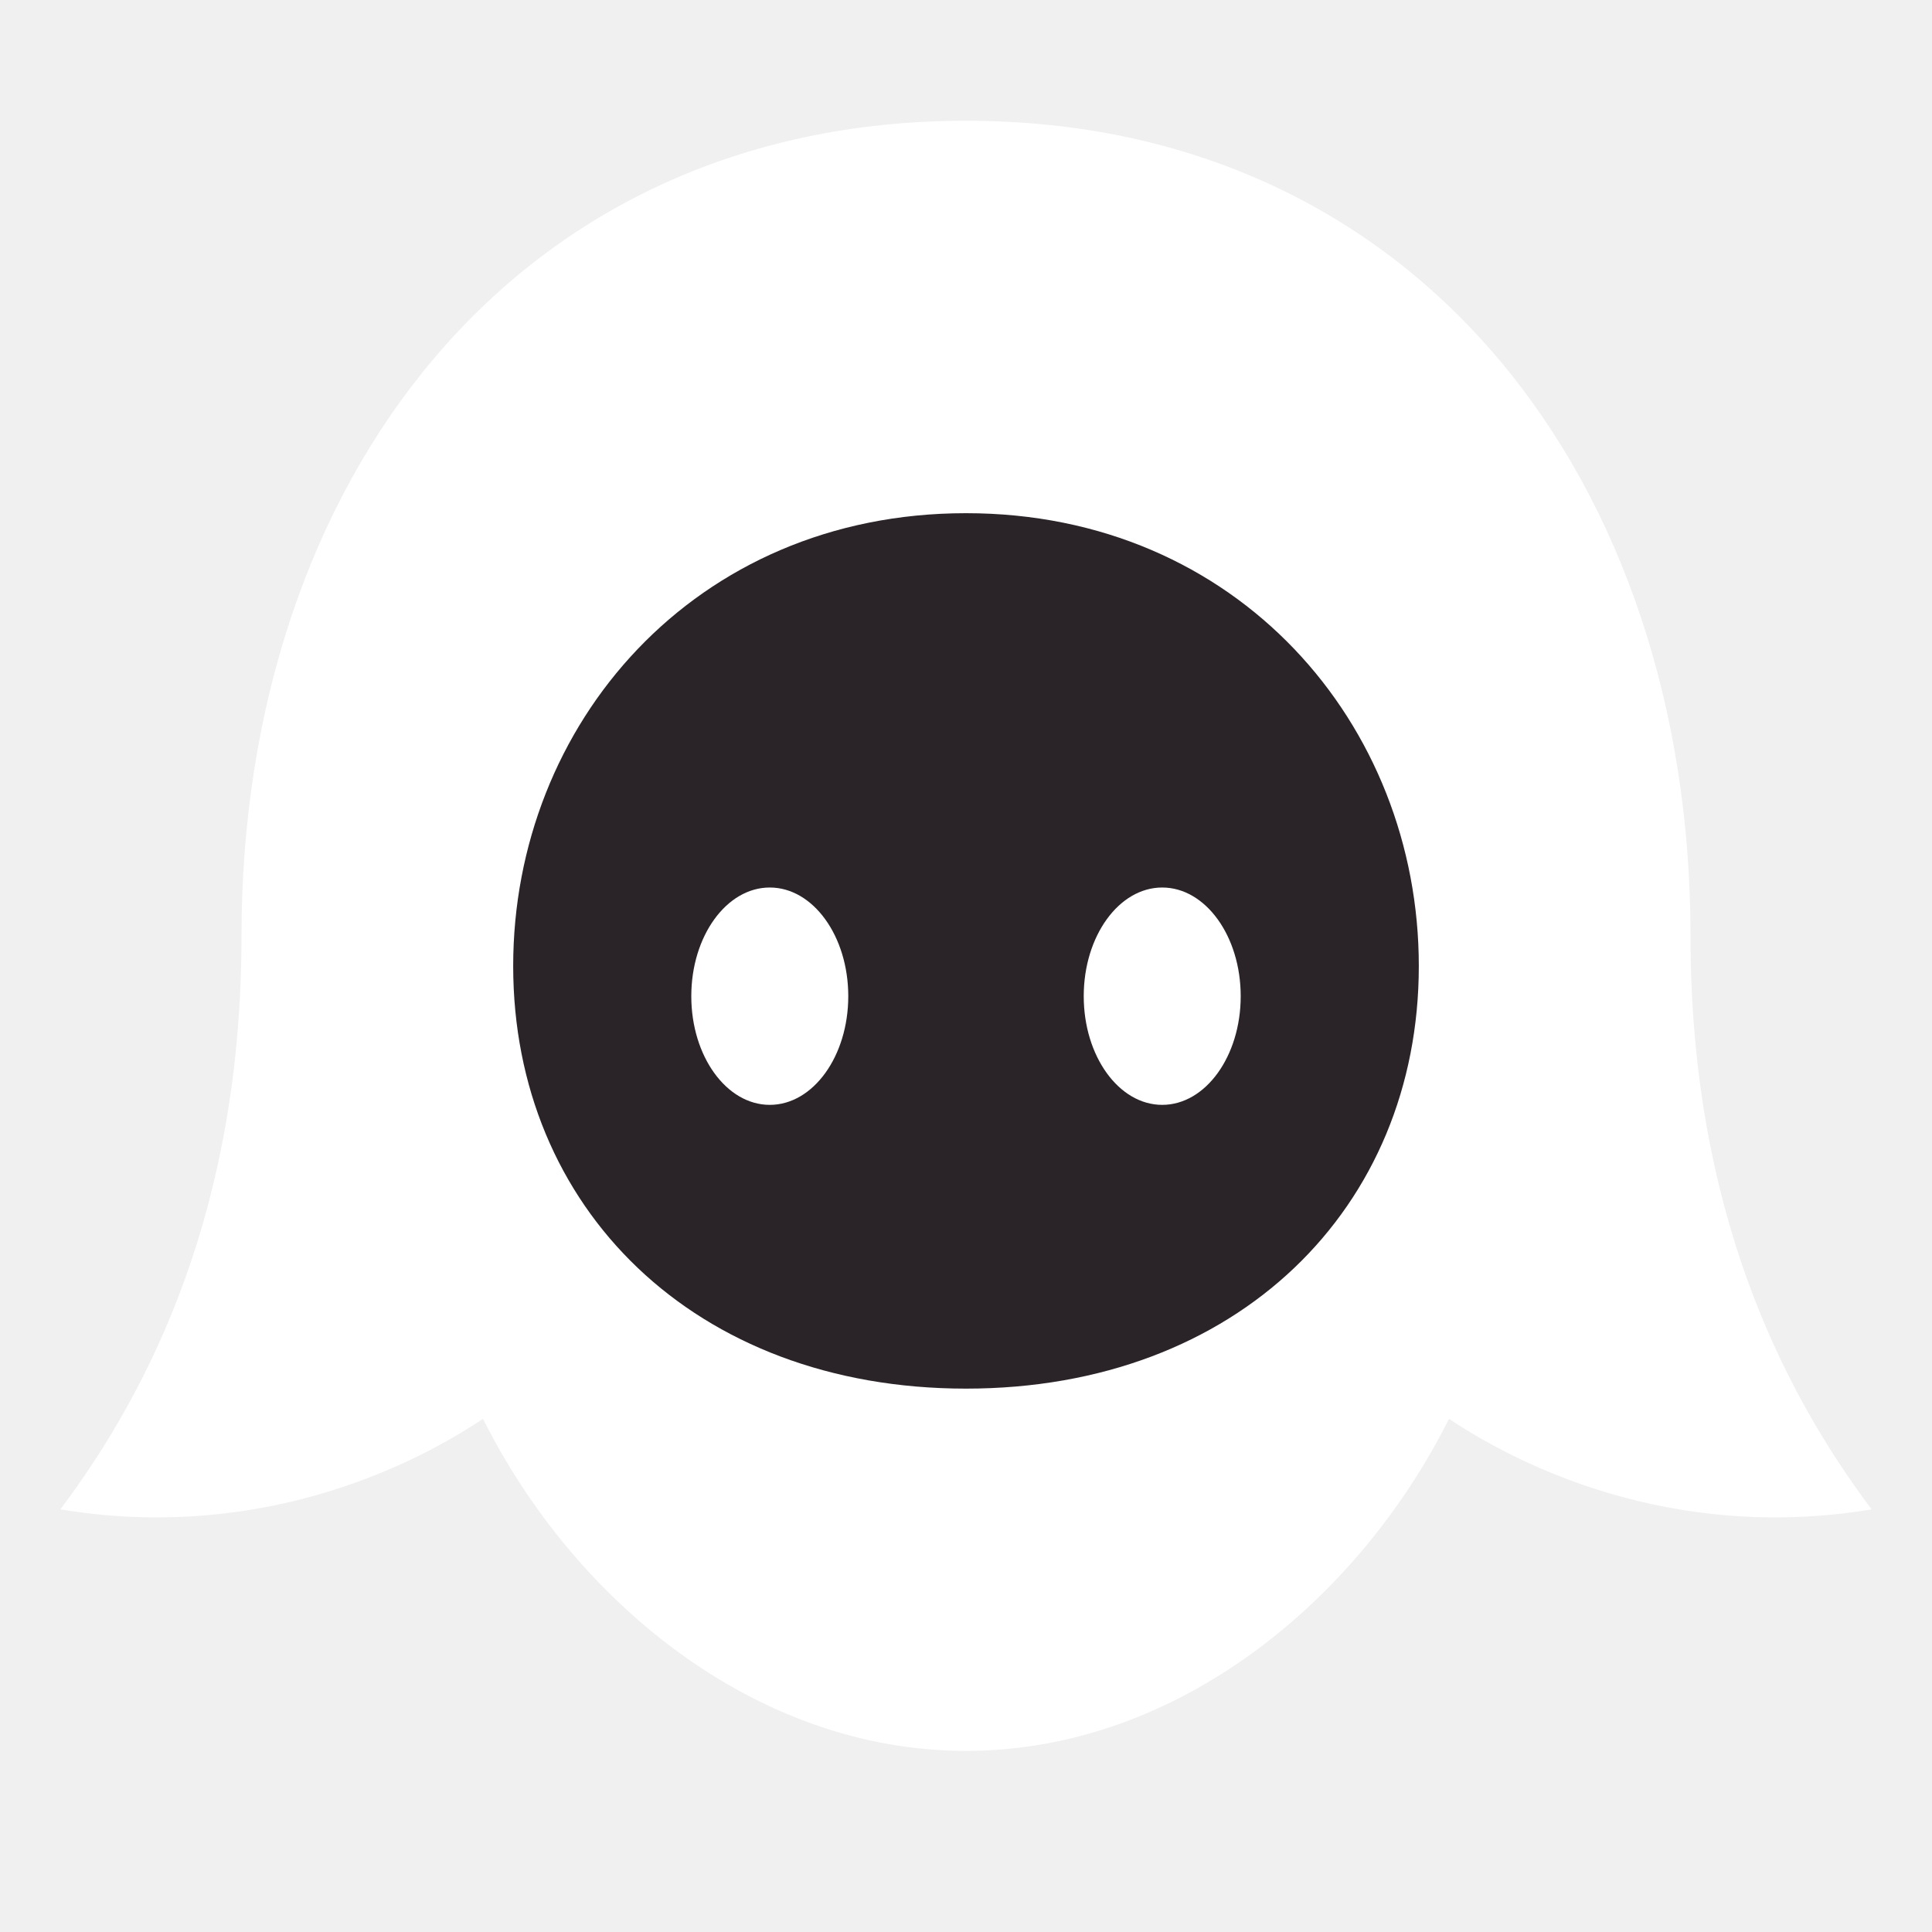
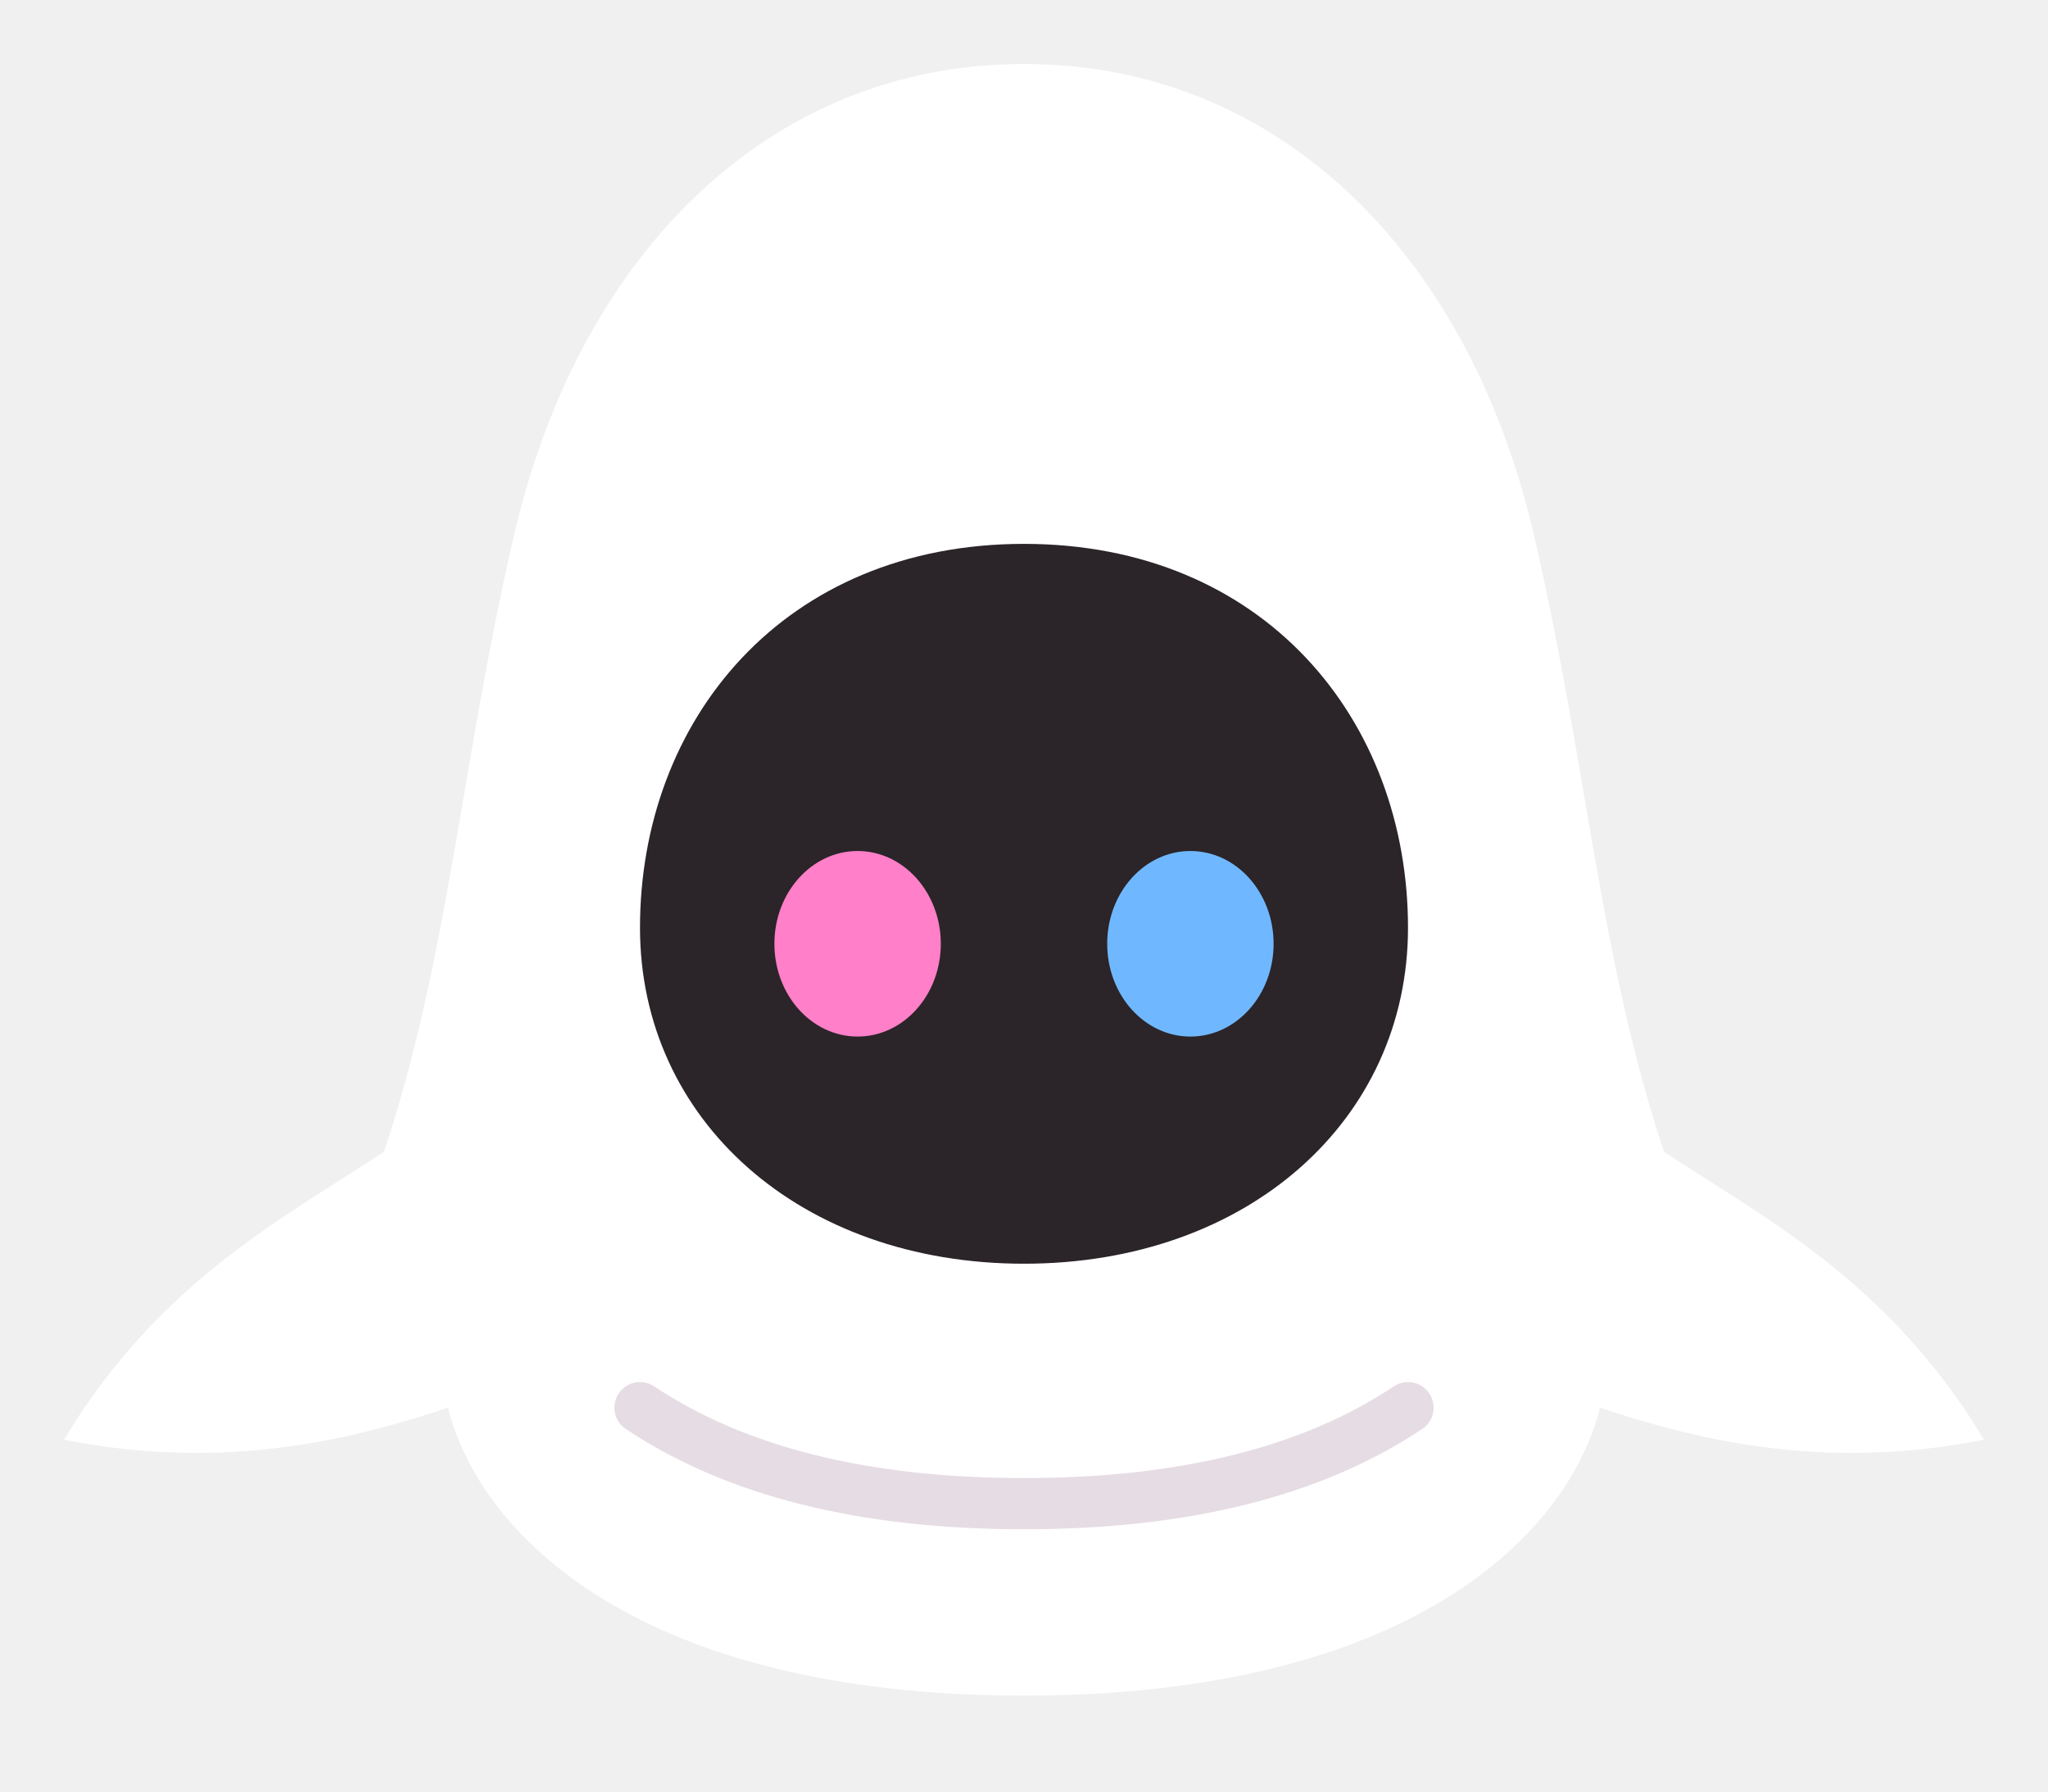
- <svg xmlns="http://www.w3.org/2000/svg" viewBox="0 0 64 64">
-   <path d="M32 4C17 4 8 16 8 31c0 9-3 15-6 19 6 1 11-1 14-3 3 6 9 11 16 11s13-5 16-11c3 2 8 4 14 3-3-4-6-10-6-19C56 16 47 4 32 4z" fill="#fff" />
-   <path d="M32 17c-9 0-15 7-15 15s6 14 15 14 15-6 15-14-6-15-15-15z" fill="#2a2428" />
-   <ellipse cx="25.5" cy="33" rx="2.6" ry="3.6" fill="#fff" />
-   <ellipse cx="38.5" cy="33" rx="2.6" ry="3.6" fill="#fff" />
+ <svg xmlns="http://www.w3.org/2000/svg" viewBox="0 0 64 56">
+   <path d="M32 2C24 2 18 8 16 17c-1.6 7-2 13-4 19-3 2-7 4-10 9 5 1 9 0 12-1 1 4 6 9 18 9s17-5 18-9c3 1 7 2 12 1-3-5-7-7-10-9-2-6-2.4-12-4-19C46 8 40 2 32 2z" fill="#fff" />
+   <path d="M32 17c-7.5 0-12 5.5-12 12 0 6 5 10.5 12 10.5S44 35 44 29c0-6.5-4.5-12-12-12z" fill="#2b2428" />
+   <ellipse cx="26.8" cy="29.5" rx="2.6" ry="2.9" fill="#ff7fc8" />
+   <ellipse cx="37.2" cy="29.5" rx="2.6" ry="2.9" fill="#6fb8ff" />
+   <path d="M20 44c3 2 7 3 12 3s9-1 12-3" fill="none" stroke="#e6dce3" stroke-width="1.6" stroke-linecap="round" />
</svg>
